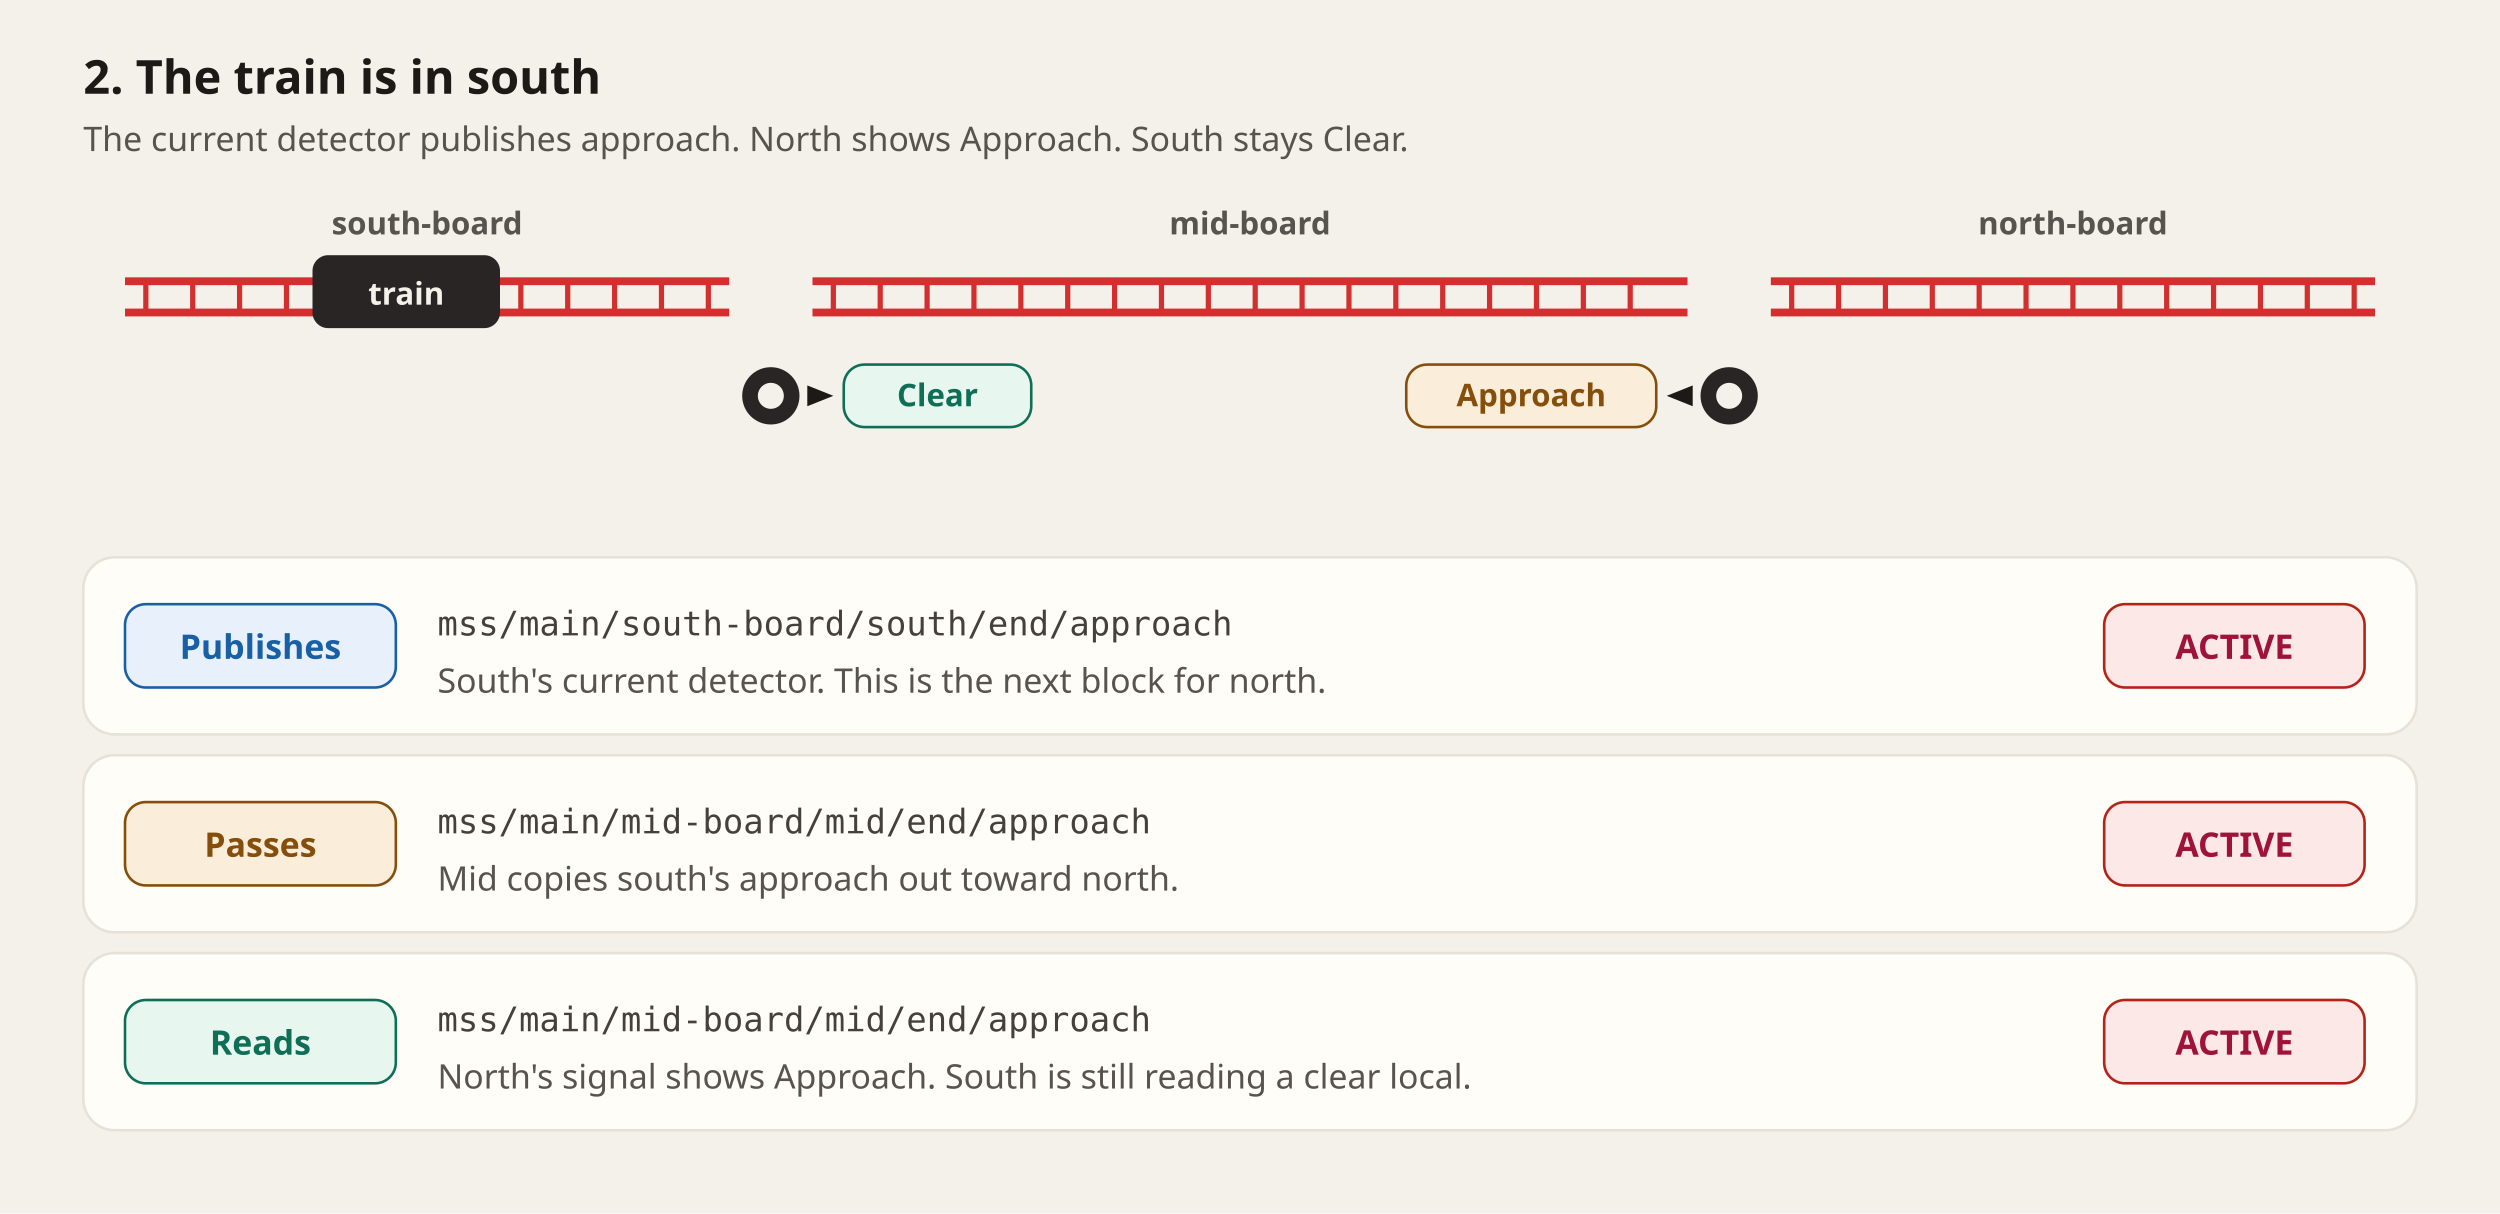
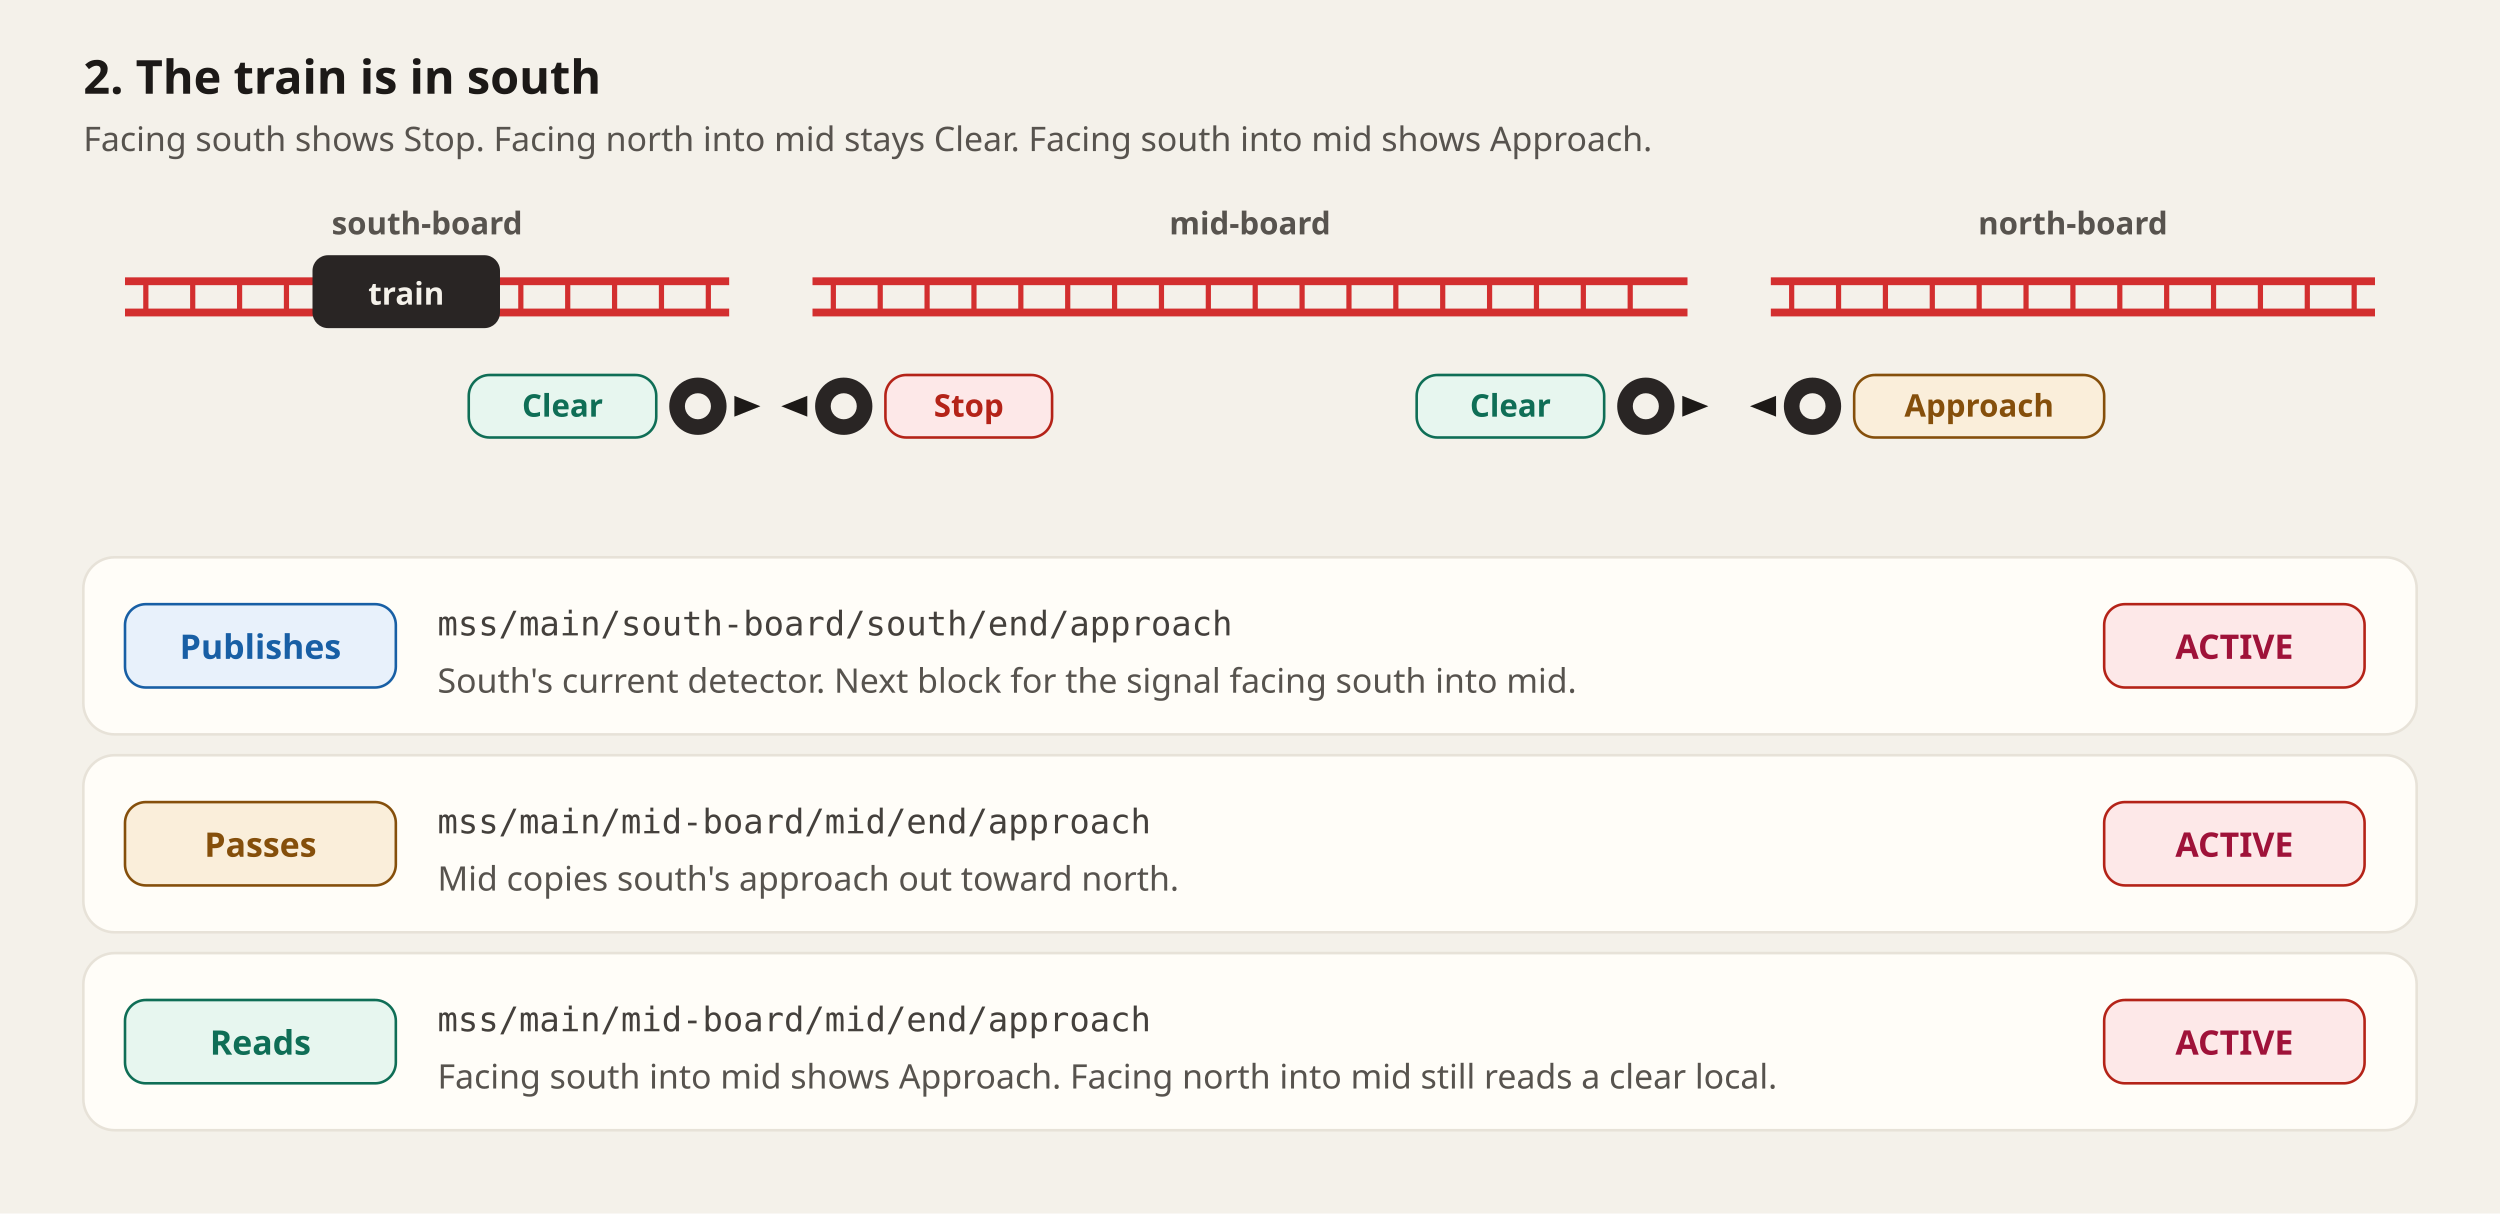
<svg xmlns="http://www.w3.org/2000/svg" width="960" height="466" viewBox="0 0 960 466" role="img" aria-labelledby="tmss-run-south.svg dmss-run-south.svg">
  <rect width="960" height="466" fill="#f4f1ea" />
  <g font-family="ui-sans-serif, system-ui, sans-serif" fill="#1c1917">
    <text x="32" y="36" font-size="18" font-weight="600">2. The train is in south</text>
-     <text x="32" y="58" fill="#57534e" font-size="13">The current detector publishes approach. North shows Approach. South stays Clear.</text>
+     <text x="32" y="58" fill="#57534e" font-size="13">Facing south shows Stop. Facing north into mid stays Clear. Facing south into mid shows Approach.</text>
    <g fill="#57534e" font-size="12" font-weight="600" text-anchor="middle">
      <text x="164" y="90">south-board</text>
      <text x="480" y="90">mid-board</text>
      <text x="796" y="90">north-board</text>
    </g>
    <g stroke="#d32f2f" stroke-width="3" stroke-linecap="butt">
      <line x1="48" y1="108" x2="280" y2="108" />
      <line x1="48" y1="120" x2="280" y2="120" />
      <line x1="312" y1="108" x2="648" y2="108" />
      <line x1="312" y1="120" x2="648" y2="120" />
      <line x1="680" y1="108" x2="912" y2="108" />
      <line x1="680" y1="120" x2="912" y2="120" />
    </g>
    <g stroke="#d32f2f" stroke-width="2">
      <line x1="56" y1="108" x2="56" y2="120" />
      <line x1="74" y1="108" x2="74" y2="120" />
      <line x1="92" y1="108" x2="92" y2="120" />
      <line x1="110" y1="108" x2="110" y2="120" />
      <line x1="128" y1="108" x2="128" y2="120" />
      <line x1="146" y1="108" x2="146" y2="120" />
      <line x1="164" y1="108" x2="164" y2="120" />
      <line x1="182" y1="108" x2="182" y2="120" />
      <line x1="200" y1="108" x2="200" y2="120" />
      <line x1="218" y1="108" x2="218" y2="120" />
      <line x1="236" y1="108" x2="236" y2="120" />
      <line x1="254" y1="108" x2="254" y2="120" />
      <line x1="272" y1="108" x2="272" y2="120" />
      <line x1="320" y1="108" x2="320" y2="120" />
      <line x1="338" y1="108" x2="338" y2="120" />
      <line x1="356" y1="108" x2="356" y2="120" />
      <line x1="374" y1="108" x2="374" y2="120" />
      <line x1="392" y1="108" x2="392" y2="120" />
      <line x1="410" y1="108" x2="410" y2="120" />
      <line x1="428" y1="108" x2="428" y2="120" />
      <line x1="446" y1="108" x2="446" y2="120" />
      <line x1="464" y1="108" x2="464" y2="120" />
      <line x1="482" y1="108" x2="482" y2="120" />
      <line x1="500" y1="108" x2="500" y2="120" />
      <line x1="518" y1="108" x2="518" y2="120" />
      <line x1="536" y1="108" x2="536" y2="120" />
      <line x1="554" y1="108" x2="554" y2="120" />
      <line x1="572" y1="108" x2="572" y2="120" />
      <line x1="590" y1="108" x2="590" y2="120" />
      <line x1="608" y1="108" x2="608" y2="120" />
      <line x1="626" y1="108" x2="626" y2="120" />
      <line x1="688" y1="108" x2="688" y2="120" />
      <line x1="706" y1="108" x2="706" y2="120" />
      <line x1="724" y1="108" x2="724" y2="120" />
      <line x1="742" y1="108" x2="742" y2="120" />
      <line x1="760" y1="108" x2="760" y2="120" />
      <line x1="778" y1="108" x2="778" y2="120" />
      <line x1="796" y1="108" x2="796" y2="120" />
      <line x1="814" y1="108" x2="814" y2="120" />
      <line x1="832" y1="108" x2="832" y2="120" />
      <line x1="850" y1="108" x2="850" y2="120" />
      <line x1="868" y1="108" x2="868" y2="120" />
      <line x1="886" y1="108" x2="886" y2="120" />
      <line x1="904" y1="108" x2="904" y2="120" />
    </g>
    <rect x="120" y="98" width="72" height="28" rx="6" fill="#292524" />
    <text x="156" y="117" text-anchor="middle" fill="#f4f1ea" font-size="12" font-weight="600">train</text>
-     <g transform="translate(296 152)">
+     <g transform="translate(268 156)">
      <circle cx="0" cy="0" r="11" fill="#292524" />
      <circle cx="0" cy="0" r="5" fill="#f4f1ea" />
      <polygon points="14,-4 24,0 14,4" fill="#1c1917" />
    </g>
-     <rect x="324" y="140" width="72" height="24" rx="8" fill="#e7f6ef" stroke="#0f6e56" />
-     <text x="360.0" y="156" text-anchor="middle" fill="#0f6e56" font-size="12" font-weight="600">Clear</text>
-     <g transform="translate(664 152) scale(-1 1)">
+     <rect x="180" y="144" width="72" height="24" rx="8" fill="#e7f6ef" stroke="#0f6e56" />
+     <text x="216.0" y="160" text-anchor="middle" fill="#0f6e56" font-size="12" font-weight="600">Clear</text>
+     <g transform="translate(324 156) scale(-1 1)">
      <circle cx="0" cy="0" r="11" fill="#292524" />
      <circle cx="0" cy="0" r="5" fill="#f4f1ea" />
      <polygon points="14,-4 24,0 14,4" fill="#1c1917" />
    </g>
-     <rect x="540" y="140" width="96" height="24" rx="8" fill="#faeeda" stroke="#854f0b" />
-     <text x="588.0" y="156" text-anchor="middle" fill="#854f0b" font-size="12" font-weight="600">Approach</text>
+     <rect x="340" y="144" width="64" height="24" rx="8" fill="#fde8e8" stroke="#b42318" />
+     <text x="372.0" y="160" text-anchor="middle" fill="#b42318" font-size="12" font-weight="600">Stop</text>
+     <g transform="translate(632 156)">
+       <circle cx="0" cy="0" r="11" fill="#292524" />
+       <circle cx="0" cy="0" r="5" fill="#f4f1ea" />
+       <polygon points="14,-4 24,0 14,4" fill="#1c1917" />
+     </g>
+     <rect x="544" y="144" width="72" height="24" rx="8" fill="#e7f6ef" stroke="#0f6e56" />
+     <text x="580.0" y="160" text-anchor="middle" fill="#0f6e56" font-size="12" font-weight="600">Clear</text>
+     <g transform="translate(696 156) scale(-1 1)">
+       <circle cx="0" cy="0" r="11" fill="#292524" />
+       <circle cx="0" cy="0" r="5" fill="#f4f1ea" />
+       <polygon points="14,-4 24,0 14,4" fill="#1c1917" />
+     </g>
+     <rect x="712" y="144" width="96" height="24" rx="8" fill="#faeeda" stroke="#854f0b" />
+     <text x="760.0" y="160" text-anchor="middle" fill="#854f0b" font-size="12" font-weight="600">Approach</text>
    <rect x="32" y="214" width="896" height="68" rx="12" fill="#fffdf8" stroke="#e7e2d8" />
    <rect x="48" y="232" width="104" height="32" rx="8" fill="#e8f1fb" stroke="#185fa5" />
    <text x="100" y="253" text-anchor="middle" fill="#185fa5" font-size="13" font-weight="600">Publishes</text>
    <text x="168" y="244" fill="#44403c" font-family="ui-monospace, SFMono-Regular, Menlo, monospace" font-size="13">mss/main/south-board/south/end/approach</text>
-     <text x="168" y="266" fill="#57534e" font-size="13">South's current detector. This is the next block for north.</text>
+     <text x="168" y="266" fill="#57534e" font-size="13">South's current detector. Next block for the signal facing south into mid.</text>
    <rect x="808" y="232" width="100" height="32" rx="8" fill="#fde8e8" stroke="#b42318" />
    <text x="858" y="253" text-anchor="middle" fill="#9f1239" font-size="13" font-weight="600">ACTIVE</text>
    <rect x="32" y="290" width="896" height="68" rx="12" fill="#fffdf8" stroke="#e7e2d8" />
    <rect x="48" y="308" width="104" height="32" rx="8" fill="#faeeda" stroke="#854f0b" />
    <text x="100" y="329" text-anchor="middle" fill="#854f0b" font-size="13" font-weight="600">Passes</text>
    <text x="168" y="320" fill="#44403c" font-family="ui-monospace, SFMono-Regular, Menlo, monospace" font-size="13">mss/main/mid-board/mid/end/approach</text>
    <text x="168" y="342" fill="#57534e" font-size="13">Mid copies south's approach out toward north.</text>
    <rect x="808" y="308" width="100" height="32" rx="8" fill="#fde8e8" stroke="#b42318" />
    <text x="858" y="329" text-anchor="middle" fill="#9f1239" font-size="13" font-weight="600">ACTIVE</text>
    <rect x="32" y="366" width="896" height="68" rx="12" fill="#fffdf8" stroke="#e7e2d8" />
    <rect x="48" y="384" width="104" height="32" rx="8" fill="#e7f6ef" stroke="#0f6e56" />
    <text x="100" y="405" text-anchor="middle" fill="#0f6e56" font-size="13" font-weight="600">Reads</text>
    <text x="168" y="396" fill="#44403c" font-family="ui-monospace, SFMono-Regular, Menlo, monospace" font-size="13">mss/main/mid-board/mid/end/approach</text>
-     <text x="168" y="418" fill="#57534e" font-size="13">North's signal shows Approach. South is still reading a clear local.</text>
+     <text x="168" y="418" fill="#57534e" font-size="13">Facing south into mid shows Approach. Facing north into mid still reads a clear local.</text>
    <rect x="808" y="384" width="100" height="32" rx="8" fill="#fde8e8" stroke="#b42318" />
    <text x="858" y="405" text-anchor="middle" fill="#9f1239" font-size="13" font-weight="600">ACTIVE</text>
  </g>
</svg>
